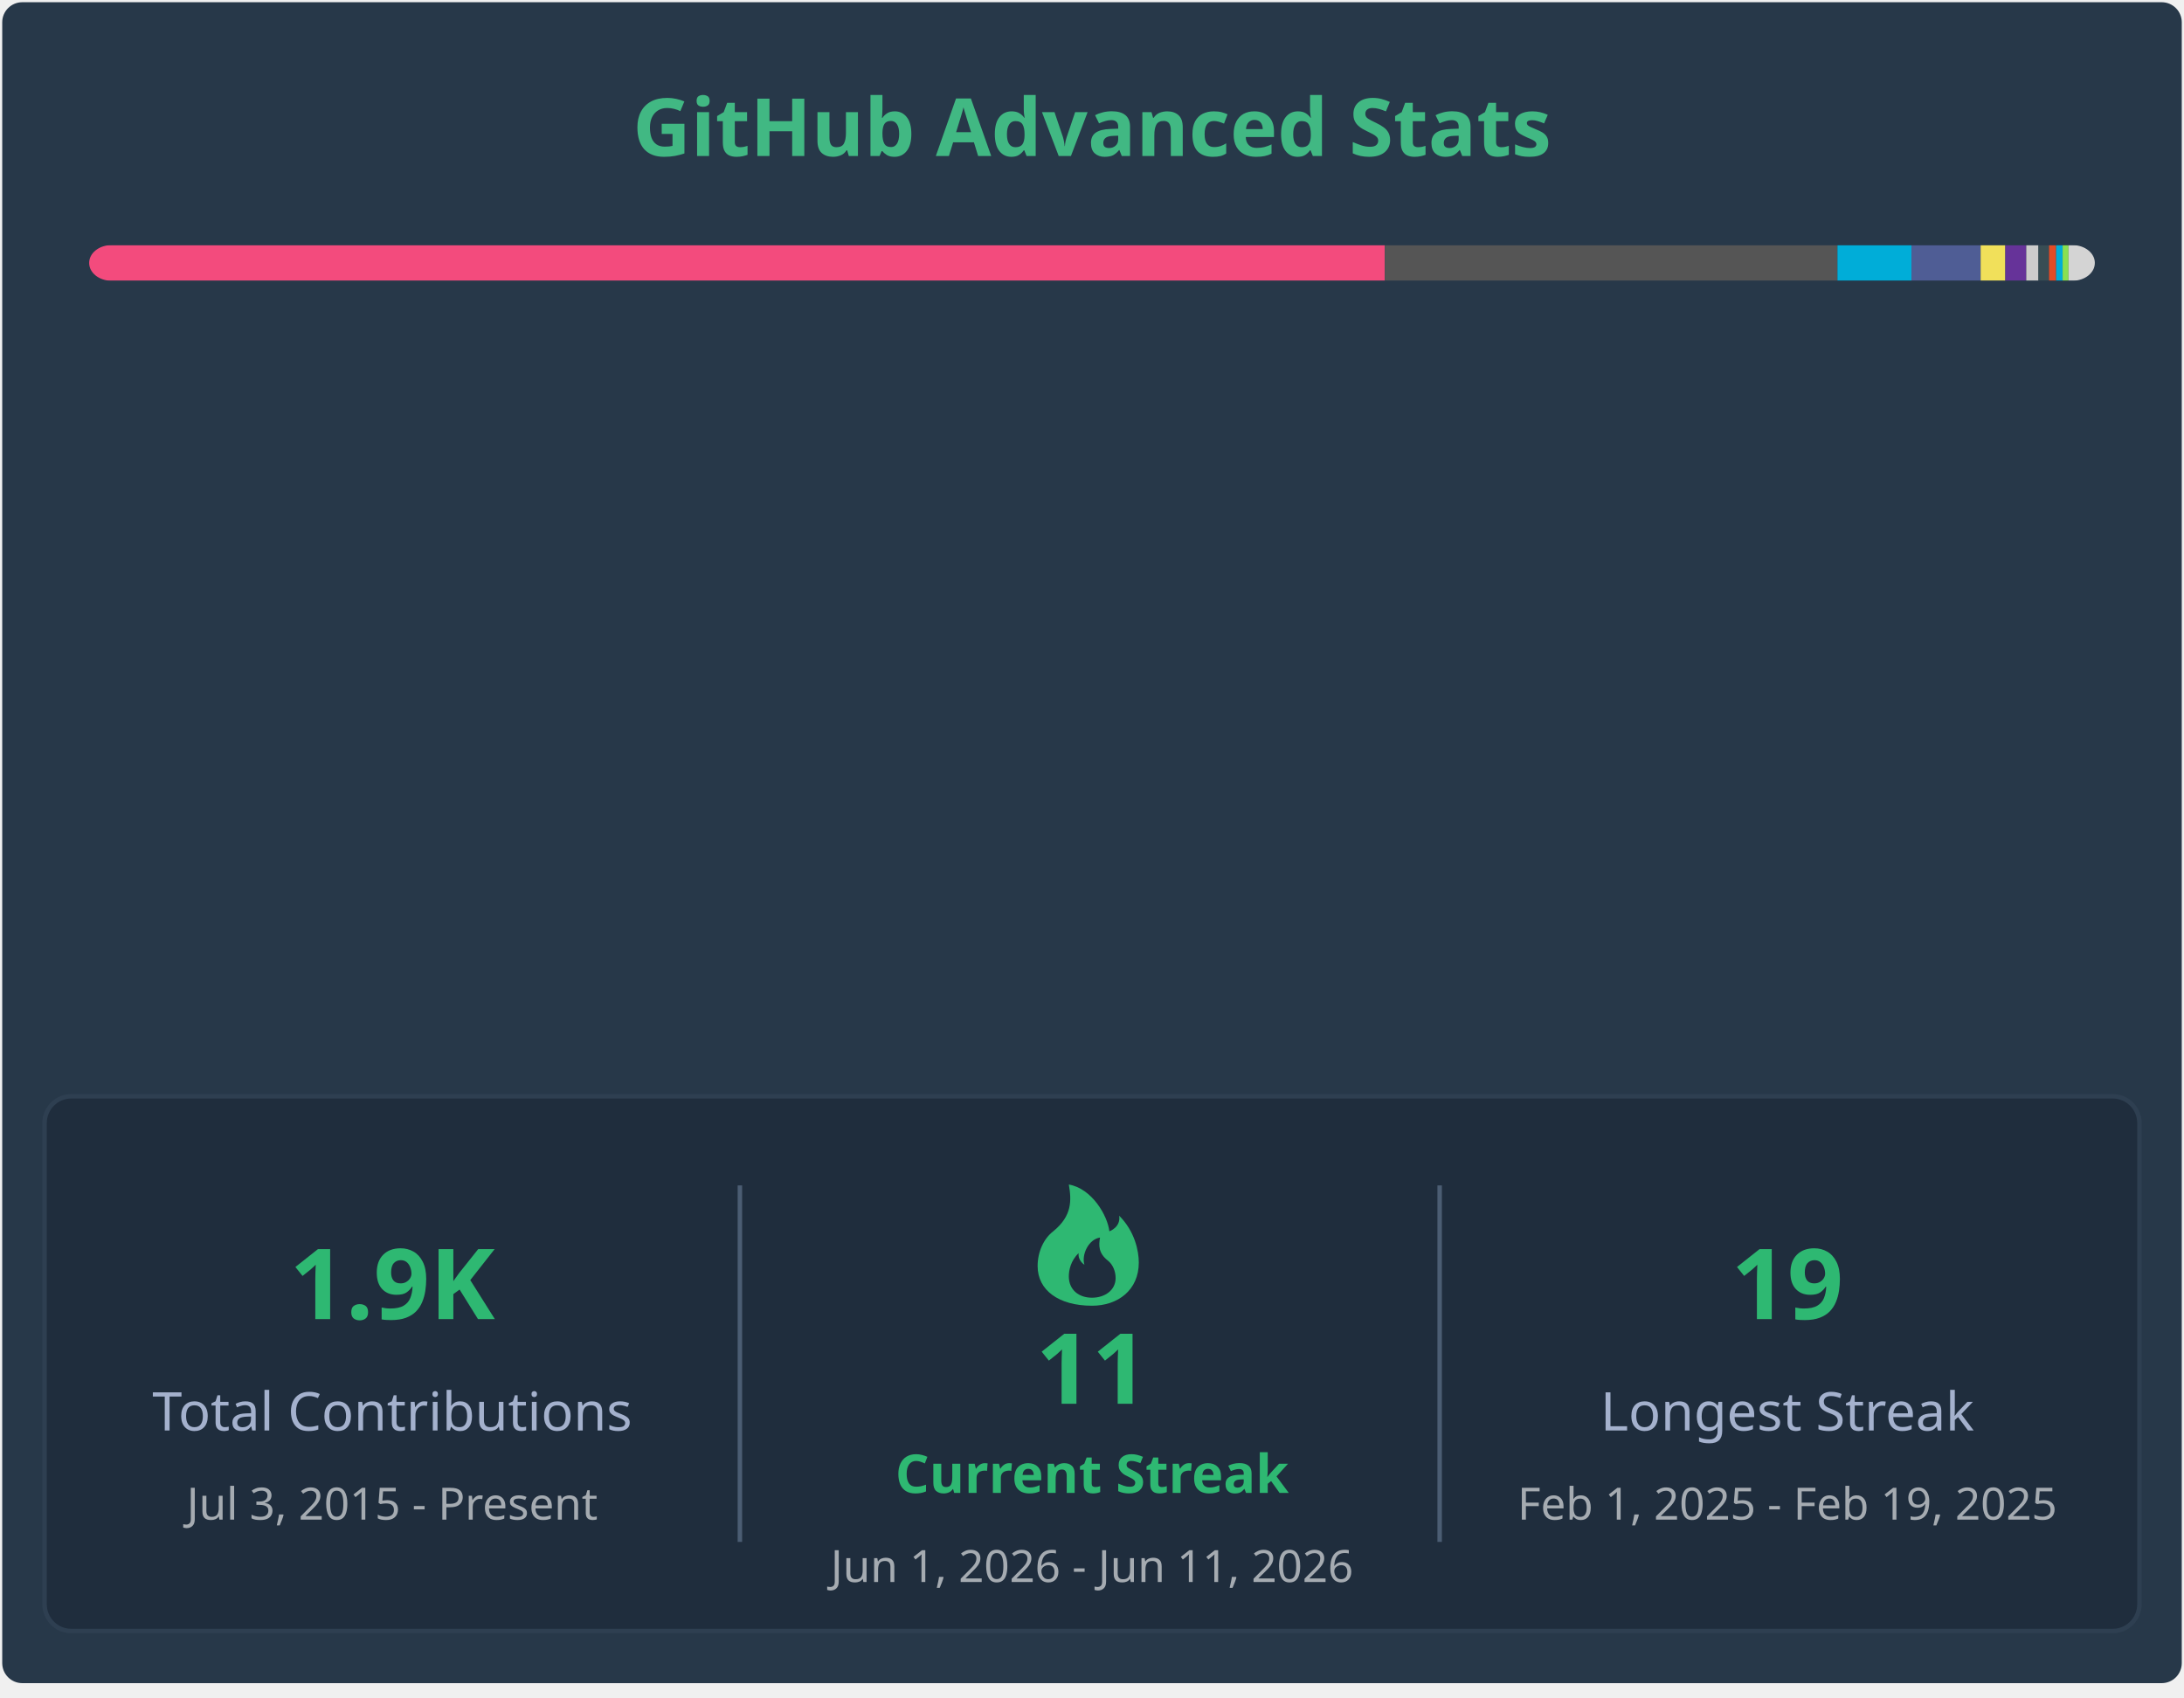
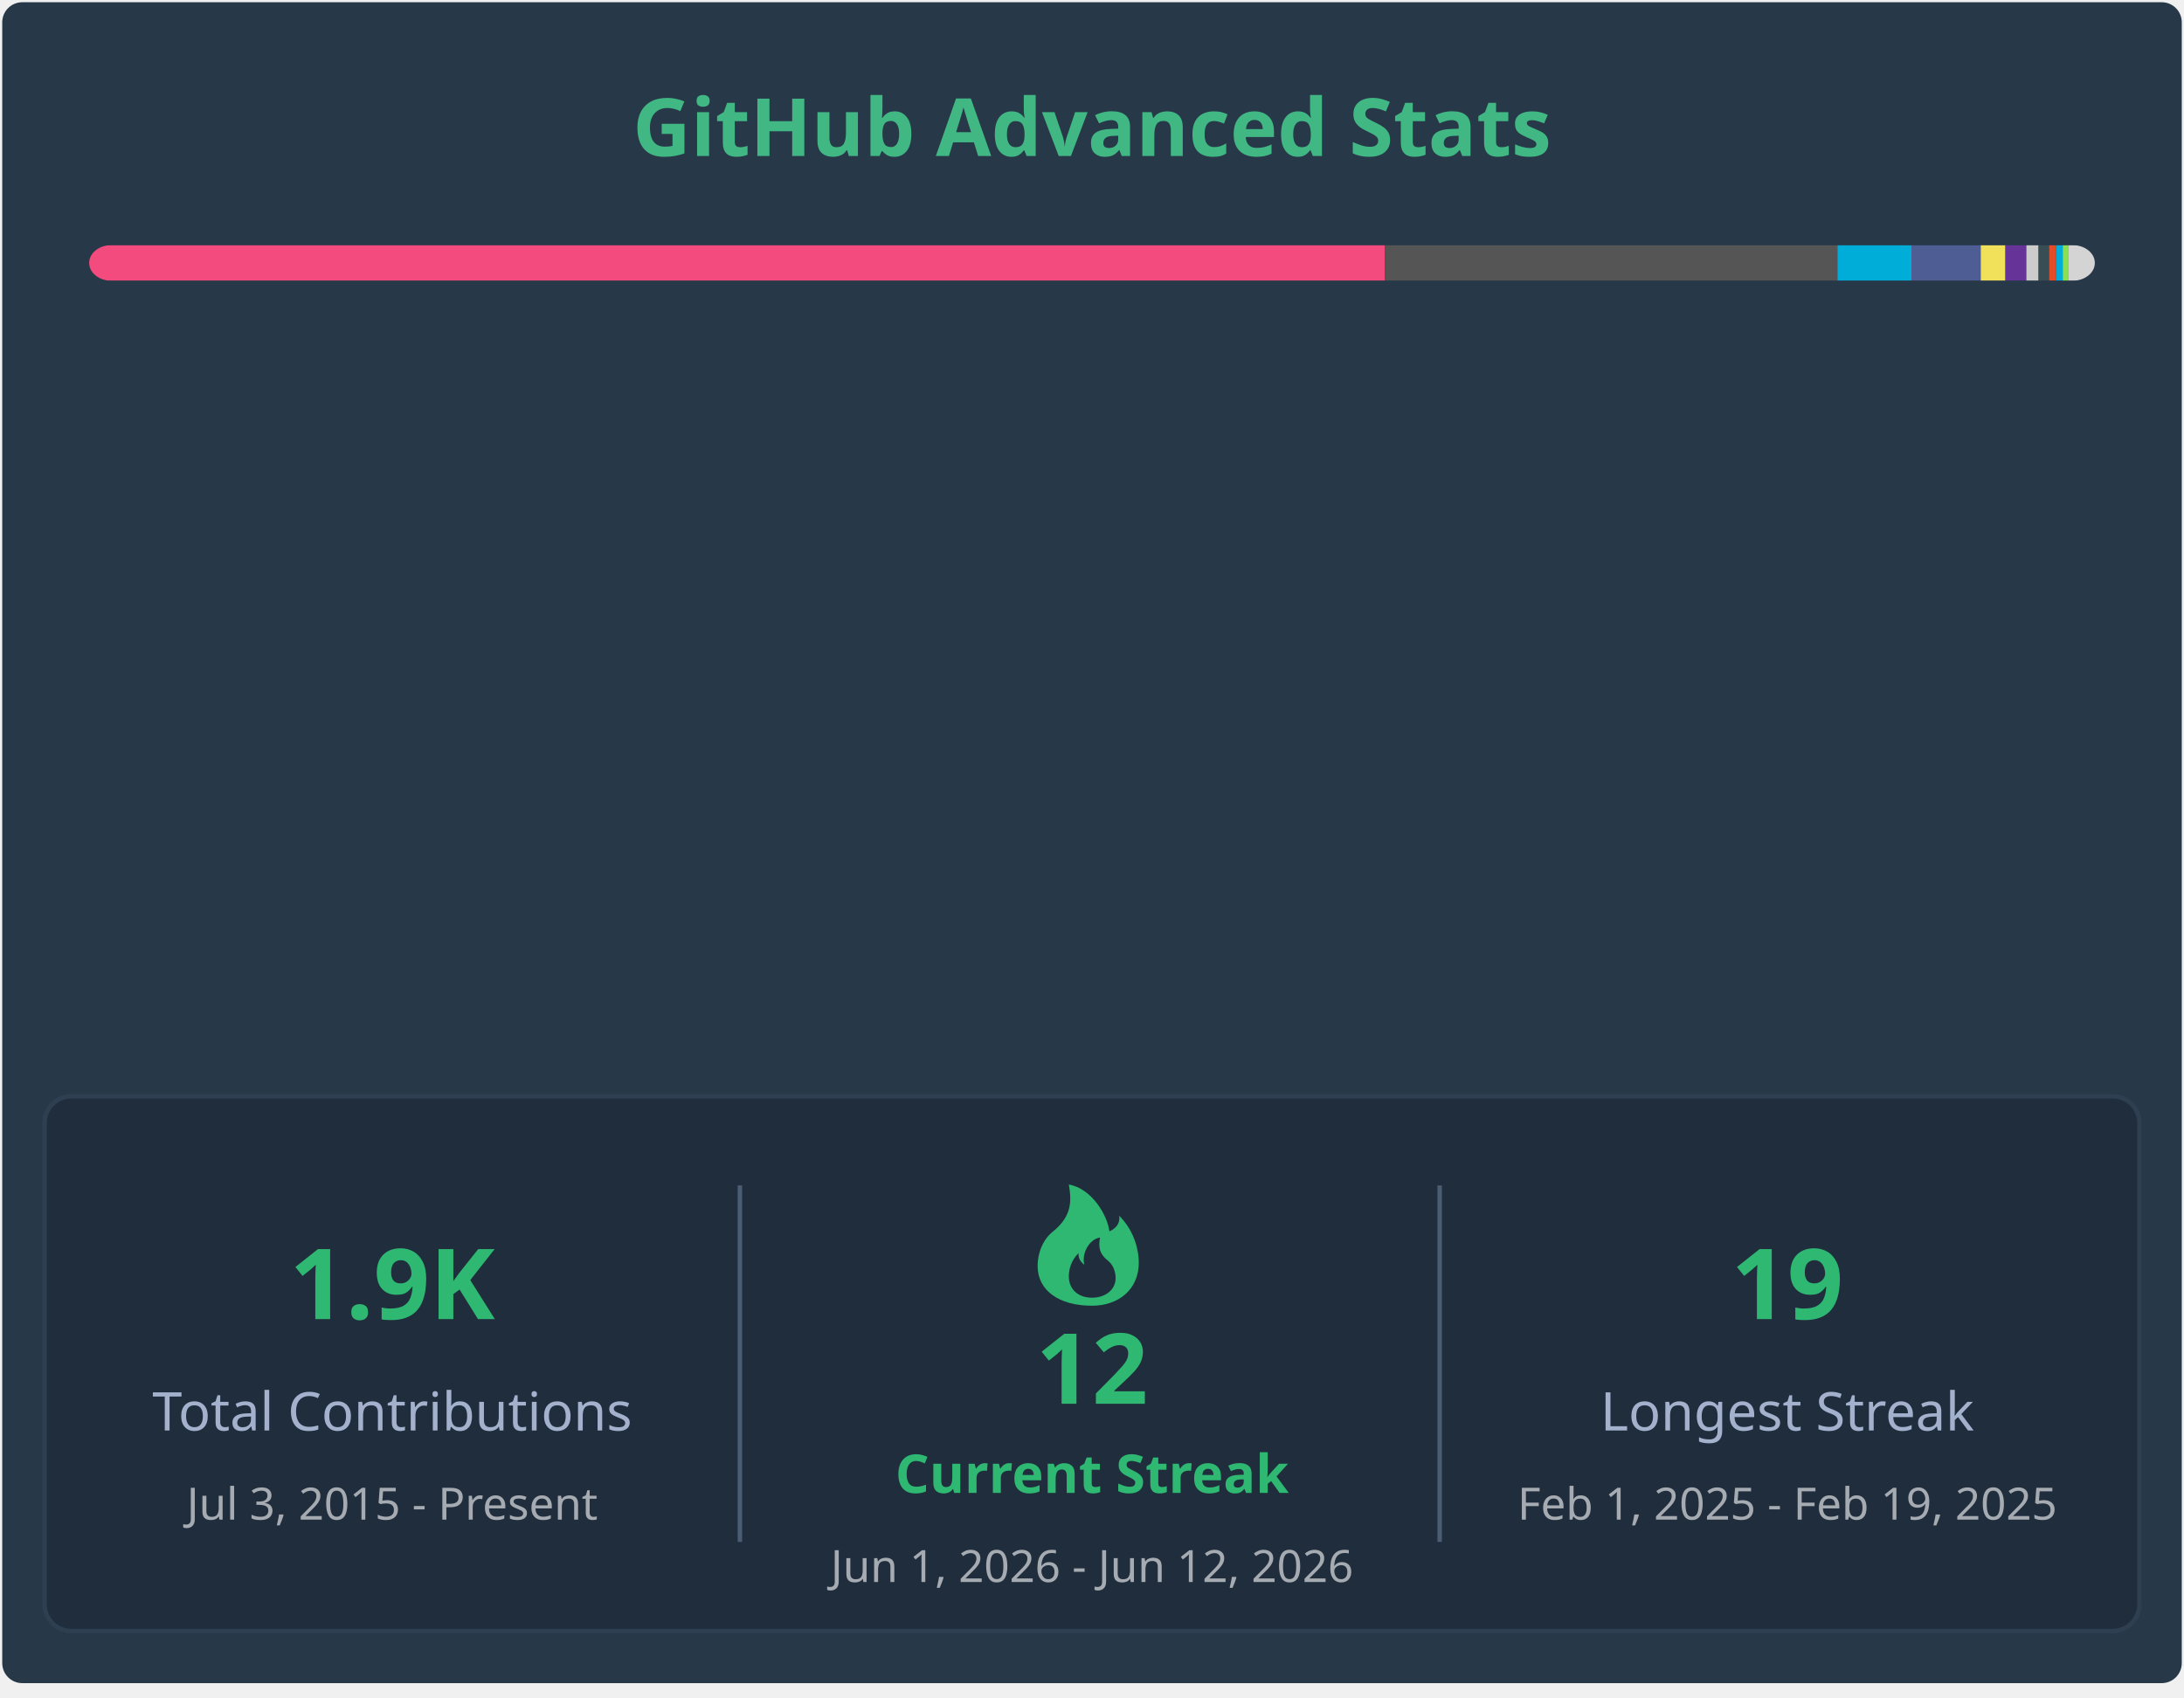
<svg xmlns="http://www.w3.org/2000/svg" width="490" height="381" viewBox="0 0 490 381" fill="none" role="img" aria-labelledby="descId">
  <style>
        .header {
            font: 600 18px 'Segoe UI', Ubuntu, Sans-Serif;
            fill: #41b883;
            animation: fadeInAnimation 0.8s ease-in-out forwards;
        }
        .stat-label {
            font: 600 12px 'Segoe UI', Ubuntu, Sans-Serif;
            fill: #fffefe;
        }
        .stat-value {
            font: 700 12px 'Segoe UI', Ubuntu, Sans-Serif;
            fill: #41b883;
        }
        .lang-name {
            font: 400 11px "Segoe UI", Ubuntu, Sans-Serif;
            fill: #fffefe;
        }
        .stagger {
            opacity: 0;
            animation: fadeInAnimation 0.3s ease-in-out forwards;
        }
        @keyframes fadeInAnimation {
            from { opacity: 0; }
            to { opacity: 1; }
        }
    </style>
  <rect x="0.5" y="0.5" rx="4.5" height="99%" stroke="#e4e2e2" width="489" fill="#273849" stroke-opacity="0" />
  <g transform="translate(245, 35)">
    <text x="0" y="0" class="header" text-anchor="middle">GitHub Advanced Stats</text>
  </g>
  <g transform="translate(20, 55)">
    <mask id="rect-mask">
      <rect x="0" y="0" width="450" height="8" fill="white" rx="5" />
    </mask>
    <rect mask="url(#rect-mask)" x="0" y="0" width="290.7" height="8" fill="#f34b7d" />
    <rect mask="url(#rect-mask)" x="290.7" y="0" width="101.552" height="8" fill="#555555" />
    <rect mask="url(#rect-mask)" x="392.253" y="0" width="16.6" height="8" fill="#00ADD8" />
-     <rect mask="url(#rect-mask)" x="408.853" y="0" width="15.524" height="8" fill="#4F5D95" />
-     <rect mask="url(#rect-mask)" x="424.377" y="0" width="5.533" height="8" fill="#f1e05a" />
-     <rect mask="url(#rect-mask)" x="429.91" y="0" width="4.705" height="8" fill="#663399" />
-     <rect mask="url(#rect-mask)" x="434.614" y="0" width="2.728" height="8" fill="#cccccc" />
-     <rect mask="url(#rect-mask)" x="437.342" y="0" width="2.374" height="8" fill="#384d54" />
-     <rect mask="url(#rect-mask)" x="439.716" y="0" width="1.599" height="8" fill="#e34c26" />
-     <rect mask="url(#rect-mask)" x="441.315" y="0" width="1.455" height="8" fill="#00ADD8" />
-     <rect mask="url(#rect-mask)" x="442.77" y="0" width="1.324" height="8" fill="#89e051" />
-     <rect mask="url(#rect-mask)" x="444.094" y="0" width="5.906" height="8" fill="#d4d4d4" />
+     <rect mask="url(#rect-mask)" x="408.853" y="0" width="15.546" height="8" fill="#4F5D95" />
+     <rect mask="url(#rect-mask)" x="424.398" y="0" width="5.533" height="8" fill="#f1e05a" />
+     <rect mask="url(#rect-mask)" x="429.931" y="0" width="4.705" height="8" fill="#663399" />
+     <rect mask="url(#rect-mask)" x="434.636" y="0" width="2.728" height="8" fill="#cccccc" />
+     <rect mask="url(#rect-mask)" x="437.364" y="0" width="2.374" height="8" fill="#384d54" />
+     <rect mask="url(#rect-mask)" x="439.738" y="0" width="1.599" height="8" fill="#e34c26" />
+     <rect mask="url(#rect-mask)" x="441.337" y="0" width="1.455" height="8" fill="#00ADD8" />
+     <rect mask="url(#rect-mask)" x="442.792" y="0" width="1.324" height="8" fill="#89e051" />
+     <rect mask="url(#rect-mask)" x="444.116" y="0" width="5.884" height="8" fill="#d4d4d4" />
    <g transform="translate(5, 25)">
      <g transform="translate(0, 0)">
        <g transform="translate(0, 0)">
          <g transform="translate(0, 0)" class="stagger" style="animation-delay: 450ms">
            <circle cx="5" cy="6" r="5" fill="#f34b7d" />
            <text x="15" y="10" class="lang-name">C++ 64.60%</text>
          </g>
          <g transform="translate(0, 25)" class="stagger" style="animation-delay: 550ms">
            <circle cx="5" cy="6" r="5" fill="#555555" />
            <text x="15" y="10" class="lang-name">C 22.57%</text>
          </g>
          <g transform="translate(0, 50)" class="stagger" style="animation-delay: 650ms">
            <circle cx="5" cy="6" r="5" fill="#00ADD8" />
            <text x="15" y="10" class="lang-name">Go 3.69%</text>
          </g>
          <g transform="translate(0, 75)" class="stagger" style="animation-delay: 750ms">
            <circle cx="5" cy="6" r="5" fill="#4F5D95" />
            <text x="15" y="10" class="lang-name">PHP 3.45%</text>
          </g>
          <g transform="translate(0, 100)" class="stagger" style="animation-delay: 850ms">
            <circle cx="5" cy="6" r="5" fill="#f1e05a" />
            <text x="15" y="10" class="lang-name">JavaScript 1.23%</text>
          </g>
          <g transform="translate(0, 125)" class="stagger" style="animation-delay: 950ms">
            <circle cx="5" cy="6" r="5" fill="#663399" />
            <text x="15" y="10" class="lang-name">CSS 1.05%</text>
          </g>
        </g>
        <g transform="translate(130, 0)">
          <g transform="translate(0, 0)" class="stagger" style="animation-delay: 450ms">
            <circle cx="5" cy="6" r="5" fill="#cccccc" />
            <text x="15" y="10" class="lang-name">Gettext Catalog 0.61%</text>
          </g>
          <g transform="translate(0, 25)" class="stagger" style="animation-delay: 550ms">
            <circle cx="5" cy="6" r="5" fill="#384d54" />
            <text x="15" y="10" class="lang-name">Dockerfile 0.53%</text>
          </g>
          <g transform="translate(0, 50)" class="stagger" style="animation-delay: 650ms">
            <circle cx="5" cy="6" r="5" fill="#e34c26" />
            <text x="15" y="10" class="lang-name">HTML 0.36%</text>
          </g>
          <g transform="translate(0, 75)" class="stagger" style="animation-delay: 750ms">
            <circle cx="5" cy="6" r="5" fill="#00ADD8" />
            <text x="15" y="10" class="lang-name">Go Template 0.32%</text>
          </g>
          <g transform="translate(0, 100)" class="stagger" style="animation-delay: 850ms">
            <circle cx="5" cy="6" r="5" fill="#89e051" />
            <text x="15" y="10" class="lang-name">Shell 0.29%</text>
          </g>
          <g transform="translate(0, 125)" class="stagger" style="animation-delay: 950ms">
            <circle cx="5" cy="6" r="5" fill="#d4d4d4" />
            <text x="15" y="10" class="lang-name">Others 1.31%</text>
          </g>
        </g>
      </g>
      <g transform="translate(295, 2)">
        <g transform="translate(0, 2)" class="stagger" style="animation-delay: 0ms">
          <text x="0" y="10" class="stat-label">Total Commits:</text>
-           <text x="115" y="10" class="stat-value">639</text>
+           <text x="115" y="10" class="stat-value">641</text>
        </g>
        <g transform="translate(0, 24)" class="stagger" style="animation-delay: 100ms">
          <text x="0" y="10" class="stat-label">Merged PRs:</text>
          <text x="115" y="10" class="stat-value">139</text>
        </g>
        <g transform="translate(0, 46)" class="stagger" style="animation-delay: 200ms">
          <text x="0" y="10" class="stat-label">Code Reviews:</text>
          <text x="115" y="10" class="stat-value">1</text>
        </g>
        <g transform="translate(0, 68)" class="stagger" style="animation-delay: 300ms">
          <text x="0" y="10" class="stat-label">Total Issues:</text>
          <text x="115" y="10" class="stat-value">108</text>
        </g>
        <g transform="translate(0, 90)" class="stagger" style="animation-delay: 400ms">
          <text x="0" y="10" class="stat-label">Total Stars:</text>
          <text x="115" y="10" class="stat-value">6</text>
        </g>
        <g transform="translate(0, 112)" class="stagger" style="animation-delay: 500ms">
          <text x="0" y="10" class="stat-label">Total Repositories:</text>
          <text x="115" y="10" class="stat-value">14</text>
        </g>
        <g transform="translate(0, 134)" class="stagger" style="animation-delay: 600ms">
          <text x="0" y="10" class="stat-label">Followers:</text>
          <text x="115" y="10" class="stat-value">9</text>
        </g>
      </g>
    </g>
  </g>
  <g transform="translate(10, 246)">
    <rect width="470" height="120" rx="6" fill="#1f2d3d" stroke="#2e3f51" stroke-width="1" />
    <g transform="translate(0, 20)">
      <text x="78" y="30" fill="#2eb872" font-family="Segoe UI, Ubuntu, sans-serif" font-weight="bold" font-size="22px" text-anchor="middle">
                1.9K
            </text>
      <text x="78" y="55" fill="#a4b1cd" font-family="Segoe UI, Ubuntu, sans-serif" font-size="12px" text-anchor="middle">
                Total Contributions
            </text>
      <text x="78" y="75" fill="#ffffff" opacity="0.6" font-family="Segoe UI, Ubuntu, sans-serif" font-size="10px" text-anchor="middle">
                Jul  3, 2015 - Present
            </text>
    </g>
    <line x1="156" y1="20" x2="156" y2="100" stroke="#4b5d73" stroke-width="1" />
    <g transform="translate(156, 15)">
      <path d="M79,32 C84.8,32 89.5,28.5 89.5,22.3 C89.5,19.7 88.6,15.3 85.1,11.8 C85.5,14.4 82.9,15.3 82.9,15.3 C82.5,11.8 79,5.7 73.8,4.8 C74.4,8.3 74.6,11.8 70.3,15.3 C68.1,17 66.8,20 66.8,23.1 C66.8,28.5 71.5,32 79,32 M79,30.2 C76.1,30.2 73.8,28.5 73.8,25.4 C73.8,24.1 74.2,21.9 76,20.2 C75.8,21.9 77.3,22.8 77.3,22.8 C76.6,20.6 78.2,17.1 80.8,16.7 C80.5,18.4 80.4,20.2 82.6,21.9 C83.7,22.8 84.3,24.3 84.3,25.8 C84.3,28.5 81.9,30.2 79,30.2" fill="#2eb872" />
      <text x="79" y="54" fill="#2eb872" font-family="Segoe UI, Ubuntu, sans-serif" font-weight="bold" font-size="22px" text-anchor="middle">
-                 11
+                 12
            </text>
      <text x="79" y="74" fill="#2eb872" font-family="Segoe UI, Ubuntu, sans-serif" font-weight="bold" font-size="12px" text-anchor="middle">
                Current Streak
            </text>
      <text x="79" y="94" fill="#ffffff" opacity="0.6" font-family="Segoe UI, Ubuntu, sans-serif" font-size="10px" text-anchor="middle">
-                 Jun  1, 2026 - Jun 11, 2026
+                 Jun  1, 2026 - Jun 12, 2026
            </text>
    </g>
    <line x1="313" y1="20" x2="313" y2="100" stroke="#4b5d73" stroke-width="1" />
    <g transform="translate(313, 20)">
      <text x="78" y="30" fill="#2eb872" font-family="Segoe UI, Ubuntu, sans-serif" font-weight="bold" font-size="22px" text-anchor="middle">
                19
            </text>
      <text x="78" y="55" fill="#a4b1cd" font-family="Segoe UI, Ubuntu, sans-serif" font-size="12px" text-anchor="middle">
                Longest Streak
            </text>
      <text x="78" y="75" fill="#ffffff" opacity="0.6" font-family="Segoe UI, Ubuntu, sans-serif" font-size="10px" text-anchor="middle">
                Feb  1, 2025 - Feb 19, 2025
            </text>
    </g>
  </g>
</svg>
